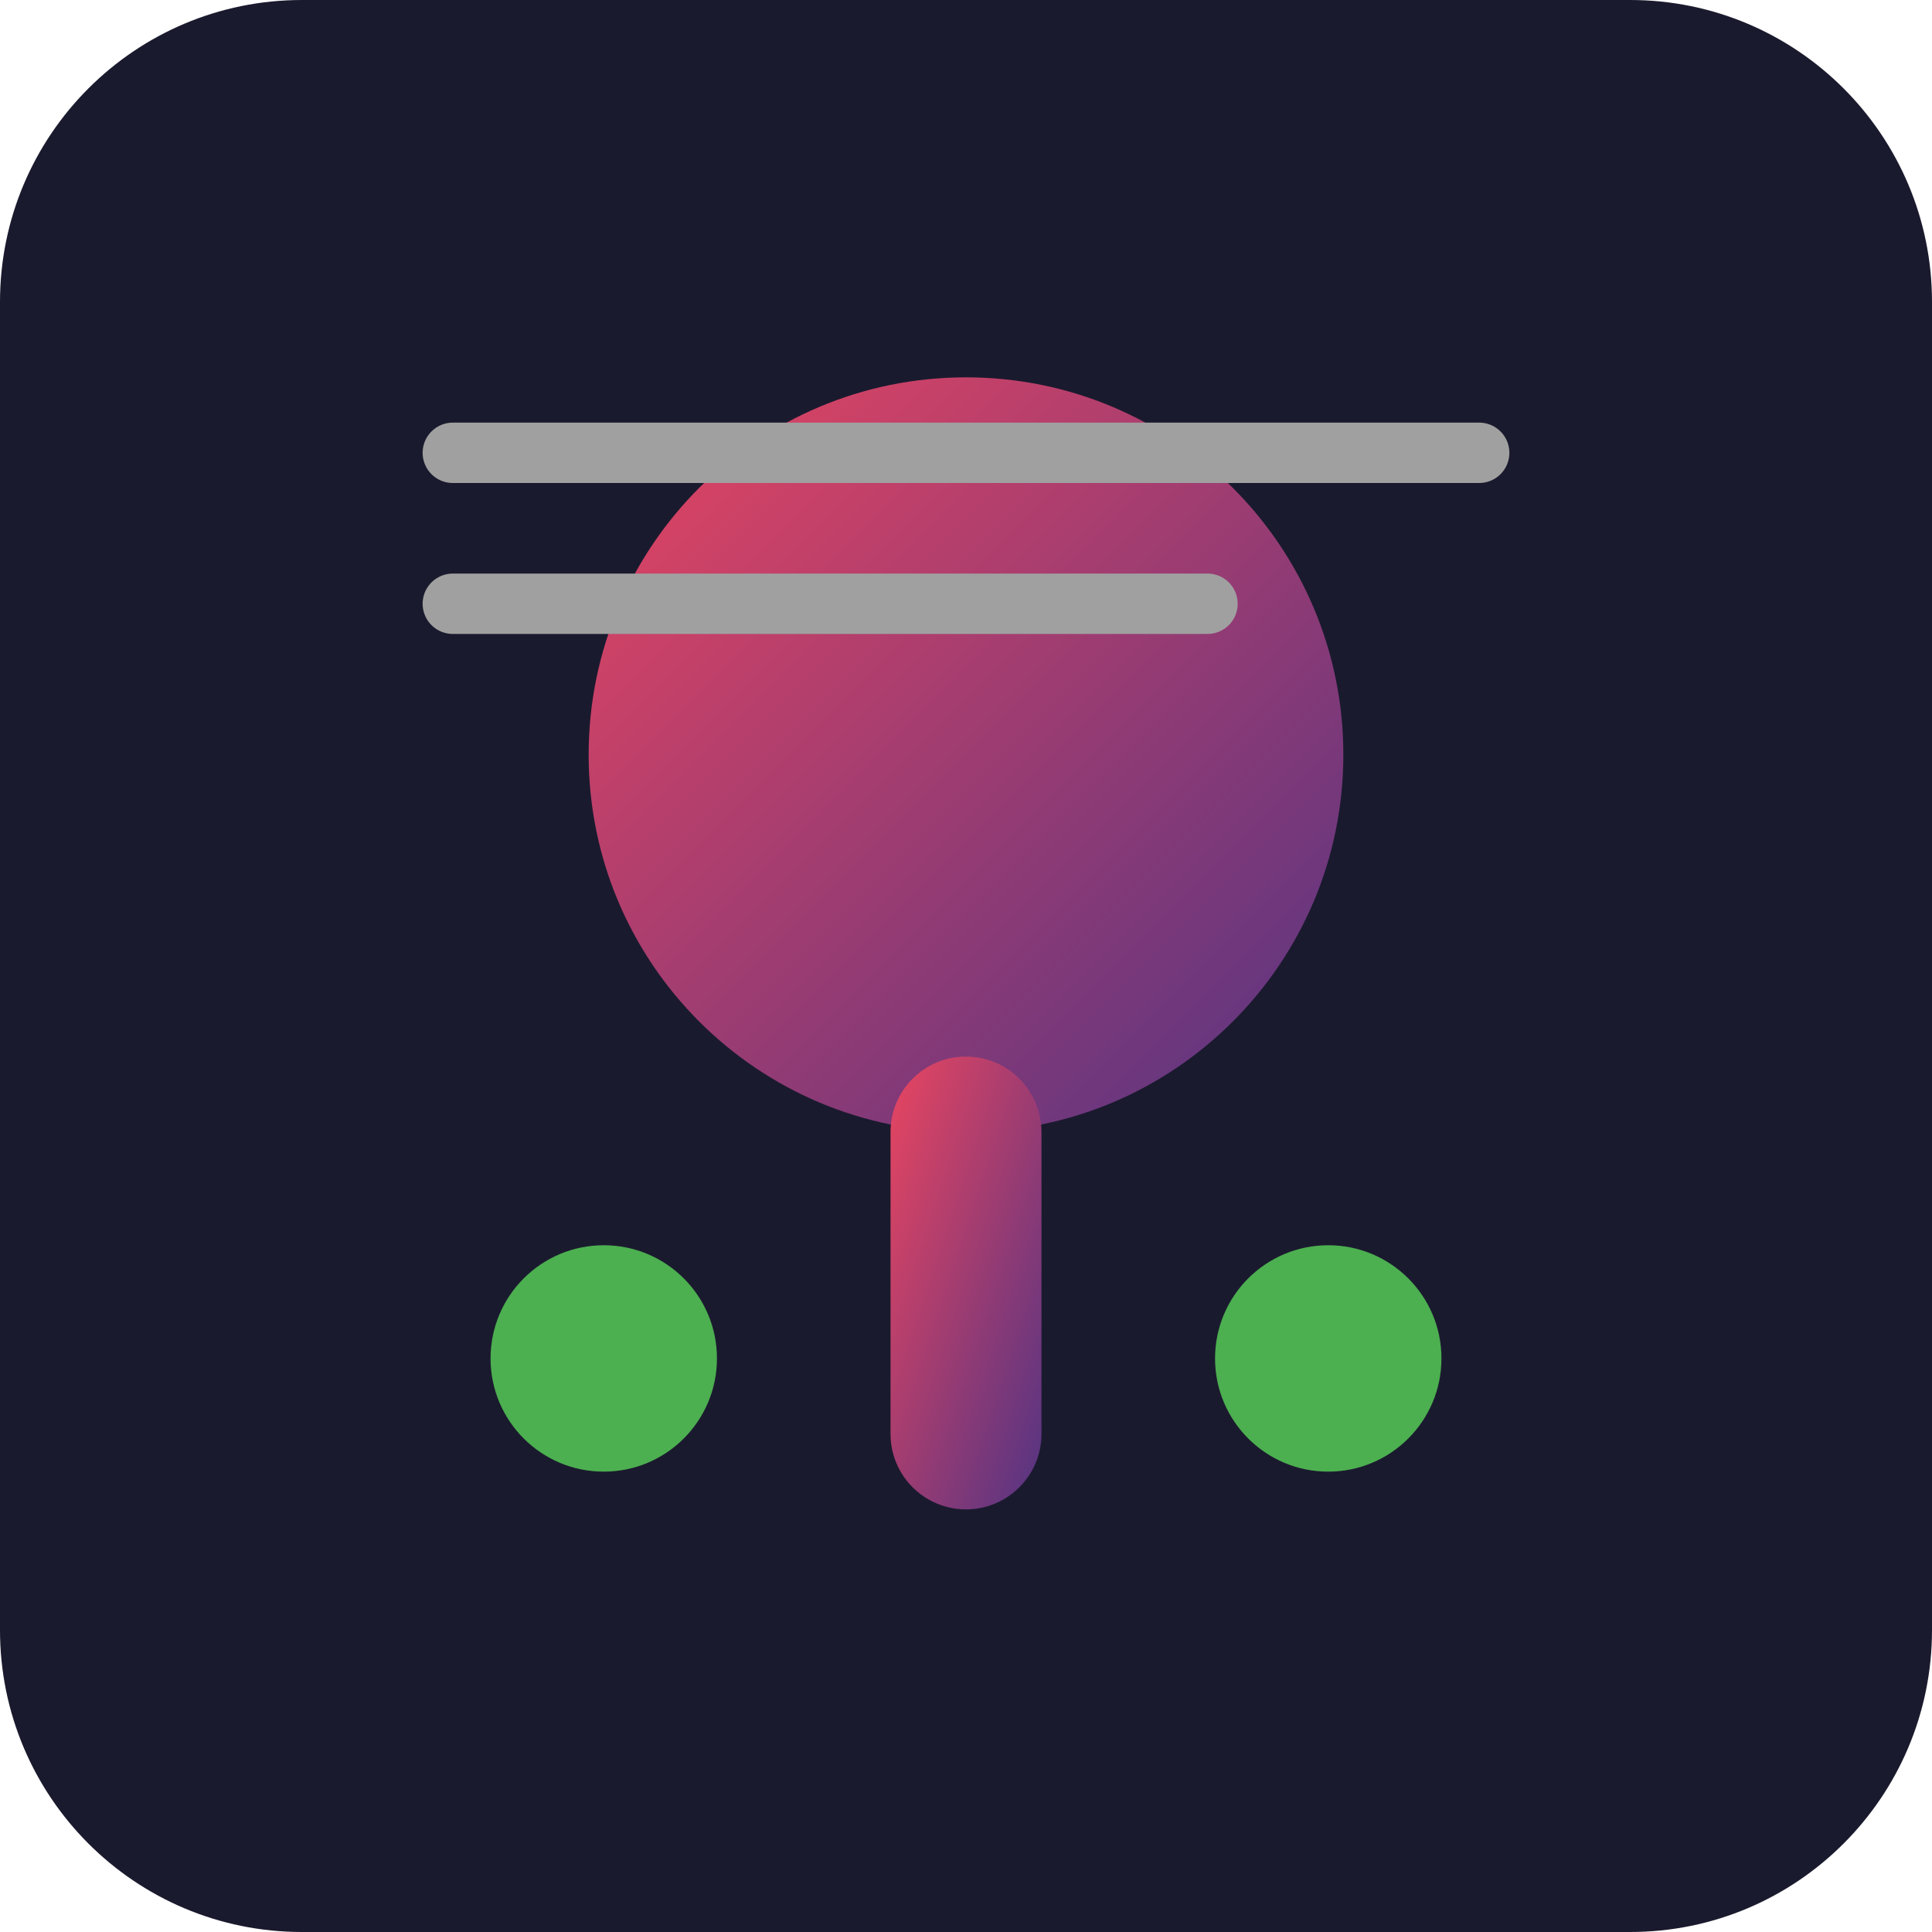
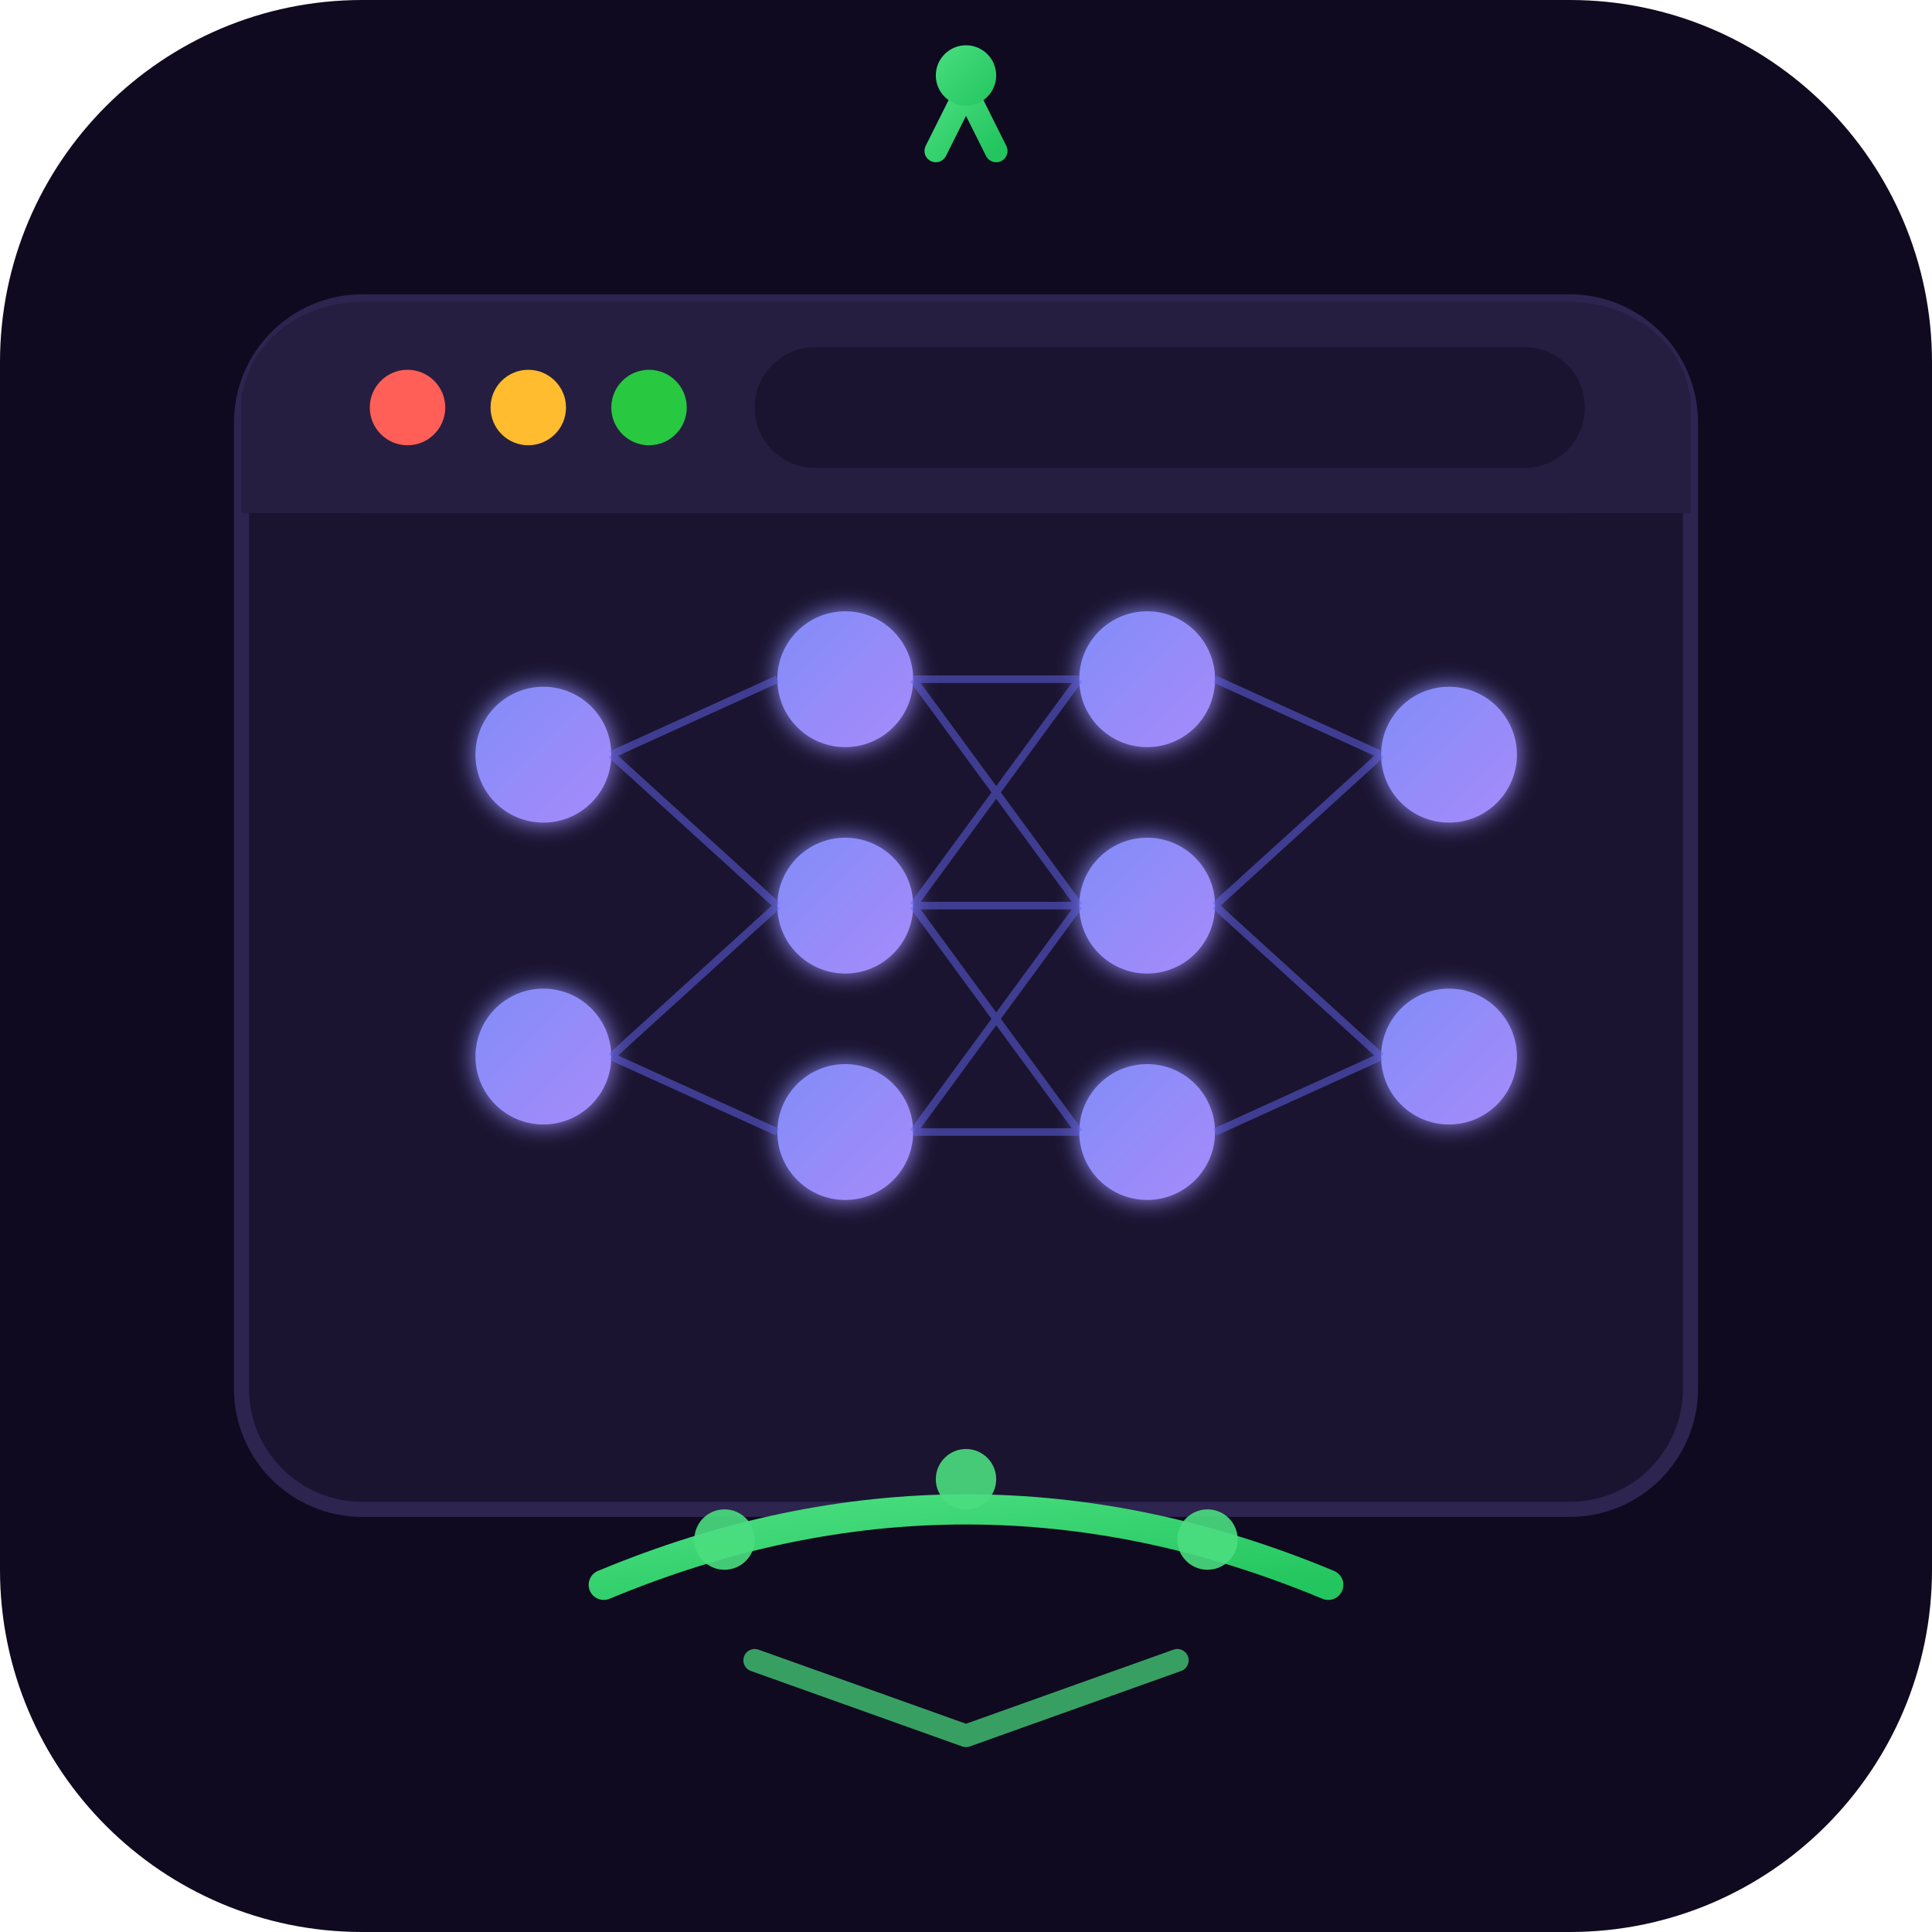
- <svg xmlns="http://www.w3.org/2000/svg" viewBox="0 0 256 256">
+ <svg xmlns="http://www.w3.org/2000/svg" viewBox="0 0 512 512">
  <defs>
-     <linearGradient id="grad1" x1="0%" y1="0%" x2="100%" y2="100%">
-       <stop offset="0%" style="stop-color:#e94560;stop-opacity:1" />
-       <stop offset="100%" style="stop-color:#533483;stop-opacity:1" />
+     <linearGradient id="aiGradient" x1="0%" y1="0%" x2="100%" y2="100%">
+       <stop offset="0%" style="stop-color:#818cf8" />
+       <stop offset="100%" style="stop-color:#a78bfa" />
    </linearGradient>
+     <linearGradient id="androidGradient" x1="0%" y1="0%" x2="100%" y2="100%">
+       <stop offset="0%" style="stop-color:#4ade80" />
+       <stop offset="100%" style="stop-color:#22c55e" />
+     </linearGradient>
+     <filter id="glow">
+       <feGaussianBlur stdDeviation="3" result="coloredBlur" />
+       <feMerge>
+         <feMergeNode in="coloredBlur" />
+         <feMergeNode in="SourceGraphic" />
+       </feMerge>
+     </filter>
  </defs>
-   <rect width="256" height="256" rx="40" fill="#1a1a2e" />
-   <circle cx="128" cy="100" r="50" fill="url(#grad1)" />
-   <rect x="118" y="140" width="20" height="60" rx="10" fill="url(#grad1)" />
-   <circle cx="80" cy="180" r="15" fill="#4caf50" />
-   <circle cx="176" cy="180" r="15" fill="#4caf50" />
-   <path d="M60 60 L196 60" stroke="#a0a0a0" stroke-width="8" stroke-linecap="round" />
-   <path d="M60 80 L160 80" stroke="#a0a0a0" stroke-width="8" stroke-linecap="round" />
+   <rect width="512" height="512" rx="96" fill="#0f0a1f" />
+   <rect x="64" y="80" width="384" height="320" rx="32" fill="#1a1430" stroke="#2d2450" stroke-width="4" />
+   <rect x="64" y="80" width="384" height="56" rx="32" fill="#251e40" />
+   <rect x="64" y="104" width="384" height="32" fill="#251e40" />
+   <circle cx="108" cy="108" r="10" fill="#ff5f57" />
+   <circle cx="140" cy="108" r="10" fill="#febc2e" />
+   <circle cx="172" cy="108" r="10" fill="#28c840" />
+   <rect x="200" y="92" width="220" height="32" rx="16" fill="#1a1430" />
+   <g filter="url(#glow)">
+     <circle cx="144" cy="200" r="18" fill="url(#aiGradient)" />
+     <circle cx="144" cy="280" r="18" fill="url(#aiGradient)" />
+     <circle cx="224" cy="180" r="18" fill="url(#aiGradient)" />
+     <circle cx="224" cy="240" r="18" fill="url(#aiGradient)" />
+     <circle cx="224" cy="300" r="18" fill="url(#aiGradient)" />
+     <circle cx="304" cy="180" r="18" fill="url(#aiGradient)" />
+     <circle cx="304" cy="240" r="18" fill="url(#aiGradient)" />
+     <circle cx="304" cy="300" r="18" fill="url(#aiGradient)" />
+     <circle cx="384" cy="200" r="18" fill="url(#aiGradient)" />
+     <circle cx="384" cy="280" r="18" fill="url(#aiGradient)" />
+   </g>
+   <g stroke="#6366f1" stroke-width="2" opacity="0.5">
+     <line x1="162" y1="200" x2="206" y2="180" />
+     <line x1="162" y1="200" x2="206" y2="240" />
+     <line x1="162" y1="280" x2="206" y2="240" />
+     <line x1="162" y1="280" x2="206" y2="300" />
+     <line x1="242" y1="180" x2="286" y2="180" />
+     <line x1="242" y1="180" x2="286" y2="240" />
+     <line x1="242" y1="240" x2="286" y2="180" />
+     <line x1="242" y1="240" x2="286" y2="240" />
+     <line x1="242" y1="240" x2="286" y2="300" />
+     <line x1="242" y1="300" x2="286" y2="240" />
+     <line x1="242" y1="300" x2="286" y2="300" />
+     <line x1="322" y1="180" x2="366" y2="200" />
+     <line x1="322" y1="240" x2="366" y2="200" />
+     <line x1="322" y1="240" x2="366" y2="280" />
+     <line x1="322" y1="300" x2="366" y2="280" />
+   </g>
+   <g>
+     <path d="M160 420 Q256 380 352 420" fill="none" stroke="url(#androidGradient)" stroke-width="8" stroke-linecap="round" />
+     <circle cx="192" cy="408" r="8" fill="#4ade80" opacity="0.9" />
+     <circle cx="256" cy="392" r="8" fill="#4ade80" opacity="0.9" />
+     <circle cx="320" cy="408" r="8" fill="#4ade80" opacity="0.9" />
+     <path d="M200 440 L256 460 L312 440" fill="none" stroke="#4ade80" stroke-width="6" stroke-linecap="round" stroke-linejoin="round" opacity="0.7" />
+   </g>
+   <g>
+     <path d="M248 40 L256 24 L264 40" fill="none" stroke="url(#androidGradient)" stroke-width="6" stroke-linecap="round" stroke-linejoin="round" />
+     <circle cx="256" cy="20" r="8" fill="url(#androidGradient)" />
+   </g>
</svg>
